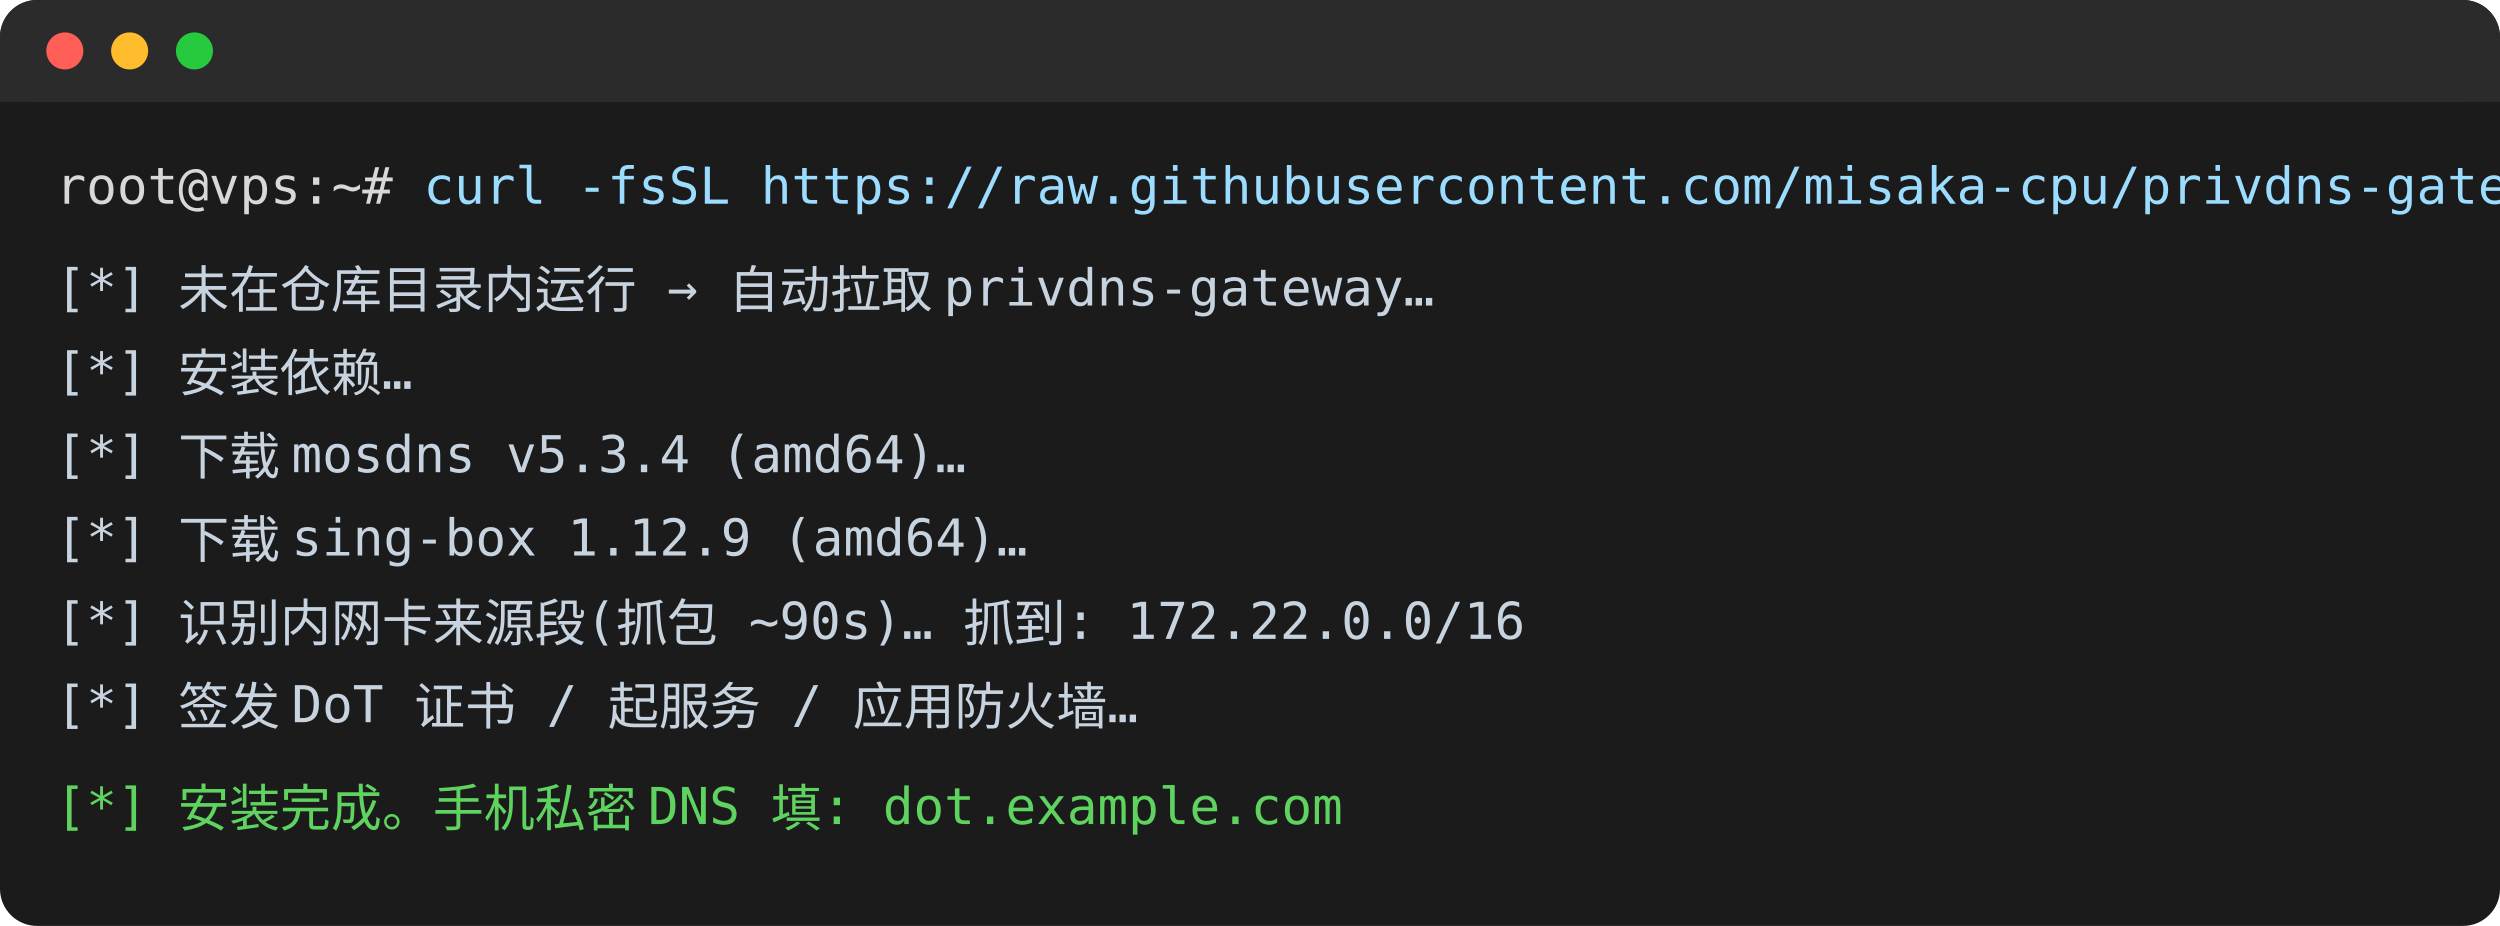
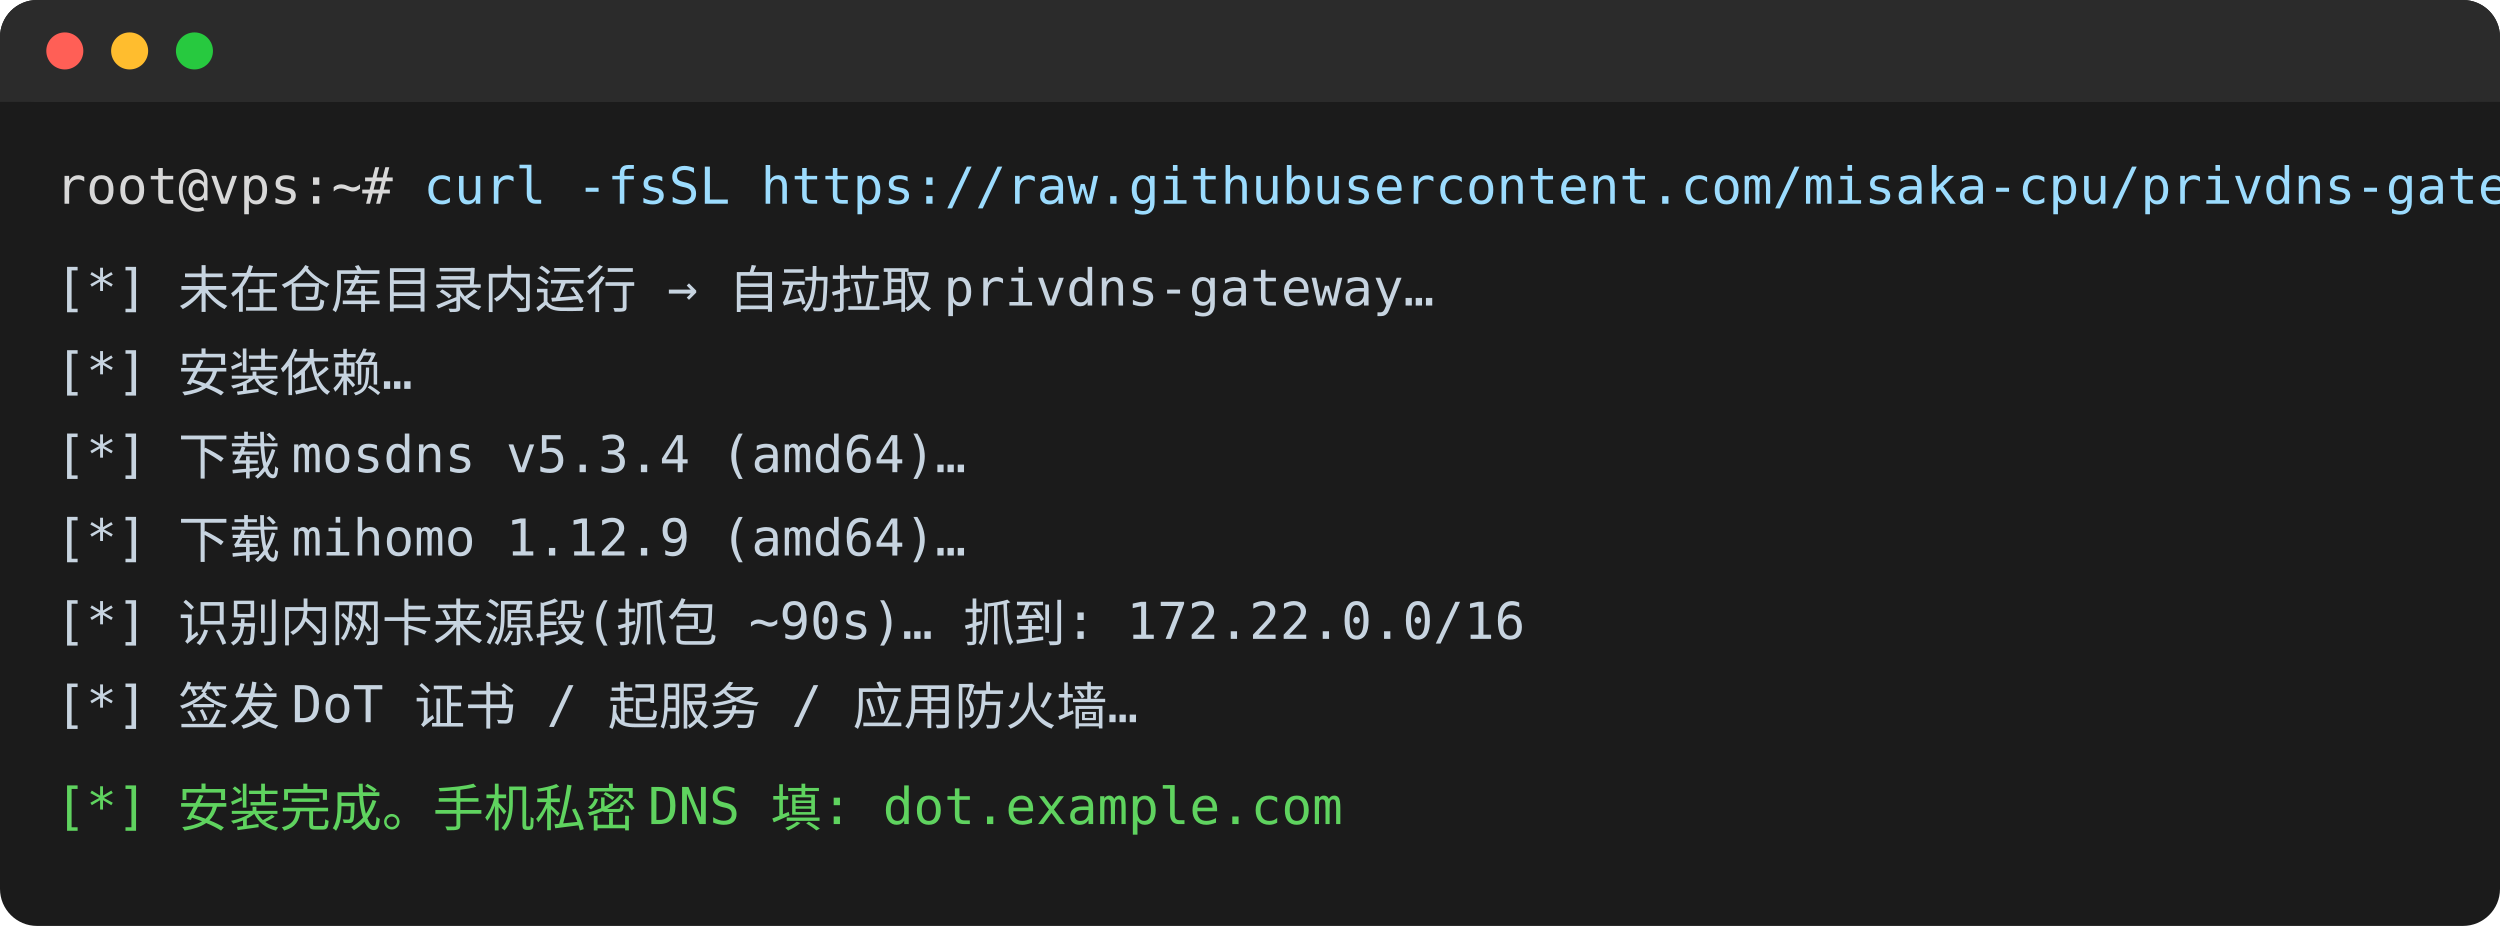
<svg xmlns="http://www.w3.org/2000/svg" viewBox="0 0 540 200" width="540" height="200" role="img" aria-label="一键安装终端输出示意">
  <rect x="0" y="0" width="540" height="200" rx="8" fill="#1b1b1b" />
  <rect x="0" y="0" width="540" height="22" rx="8" fill="#2b2b2b" />
  <rect x="0" y="14" width="540" height="8" fill="#2b2b2b" />
  <circle cx="14" cy="11" r="4" fill="#ff5f56" />
  <circle cx="28" cy="11" r="4" fill="#ffbd2e" />
  <circle cx="42" cy="11" r="4" fill="#27c93f" />
  <g font-family="monospace" font-size="11">
    <text x="12" y="44" fill="#d8d8d8">root@vps:~# <tspan fill="#9cdcfe">curl -fsSL https://raw.githubusercontent.com/misaka-cpu/privdns-gateway/main/install.sh | sudo bash</tspan>
    </text>
    <text x="12" y="66" fill="#c7d4e0">[*] 未在仓库目录内运行 → 自动拉取 privdns-gateway…</text>
    <text x="12" y="84" fill="#c7d4e0">[*] 安装依赖…</text>
    <text x="12" y="102" fill="#c7d4e0">[*] 下载 mosdns v5.3.4 (amd64)…</text>
-     <text x="12" y="120" fill="#c7d4e0">[*] 下载 sing-box 1.12.9 (amd64)…</text>
+     <text x="12" y="120" fill="#c7d4e0">[*] 下载 mihomo 1.12.9 (amd64)…</text>
    <text x="12" y="138" fill="#c7d4e0">[*] 识别内网卡来源段(抓包 ~90s)…  抓到: 172.22.0.0/16</text>
    <text x="12" y="156" fill="#c7d4e0">[*] 签发 DoT 证书 / 起服务 / 应用防火墙…</text>
    <text x="12" y="178" fill="#5fd35f">[*] 安装完成。手机私密 DNS 填: dot.example.com</text>
  </g>
</svg>
